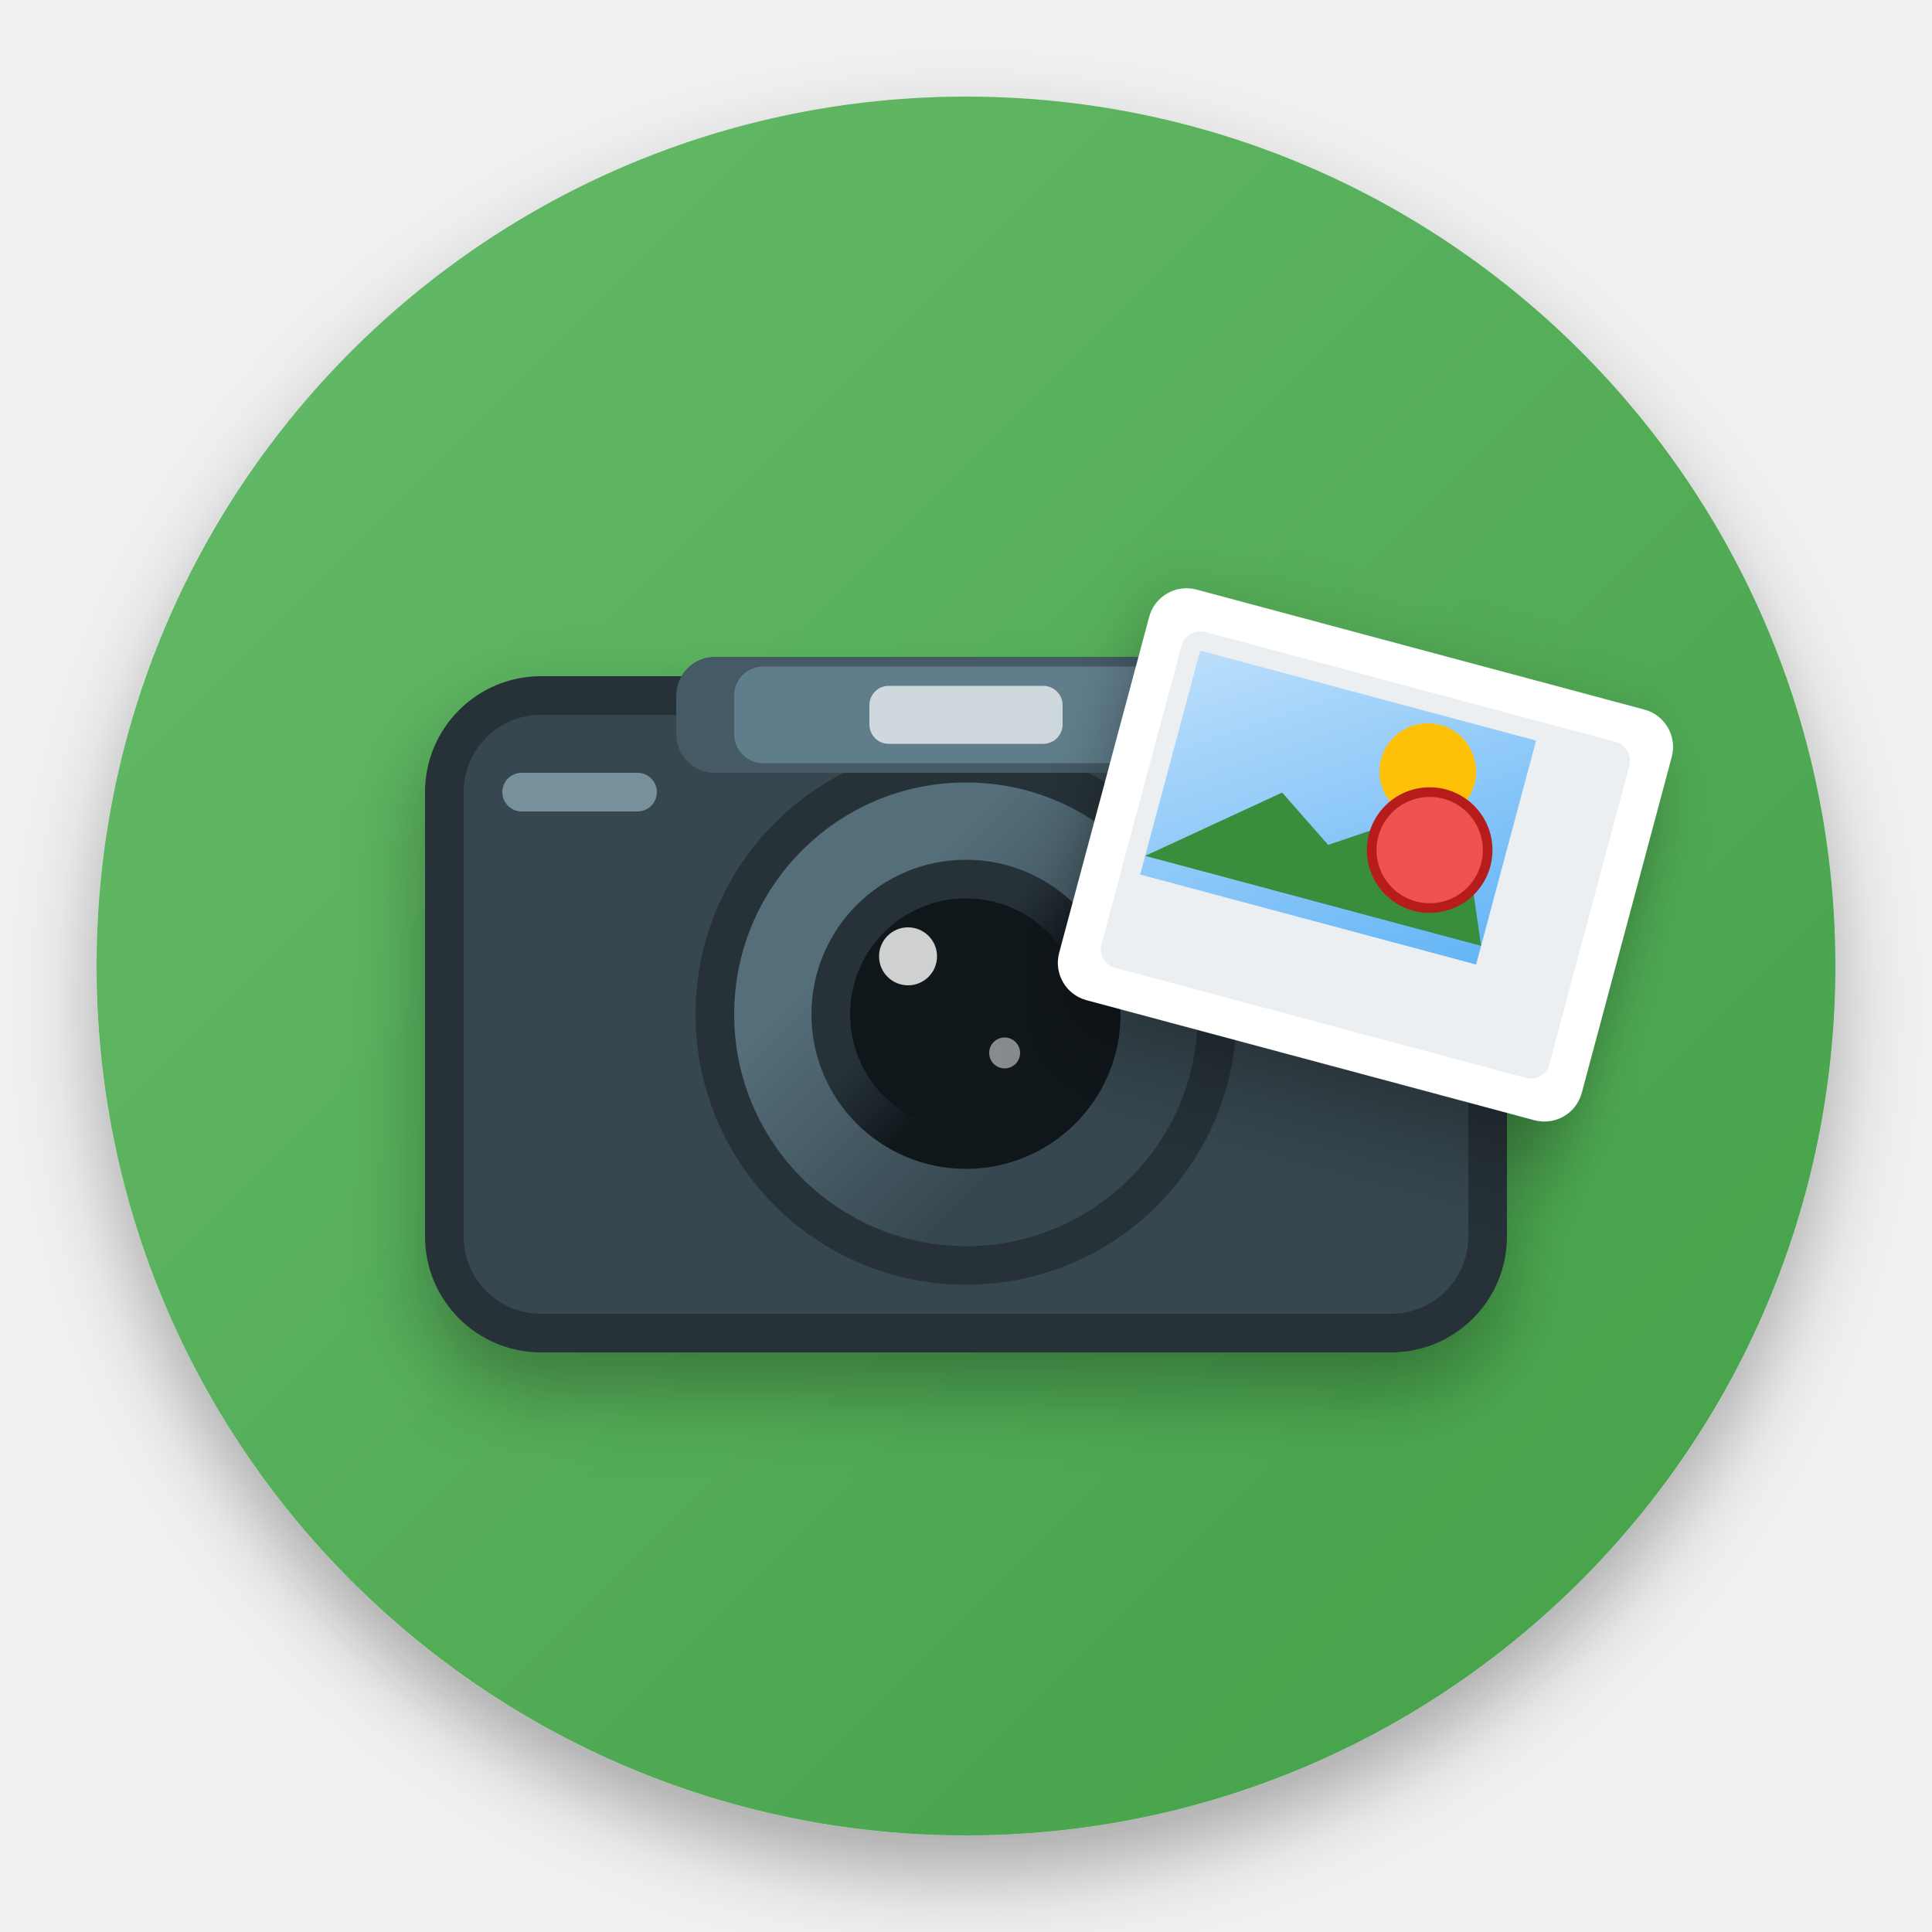
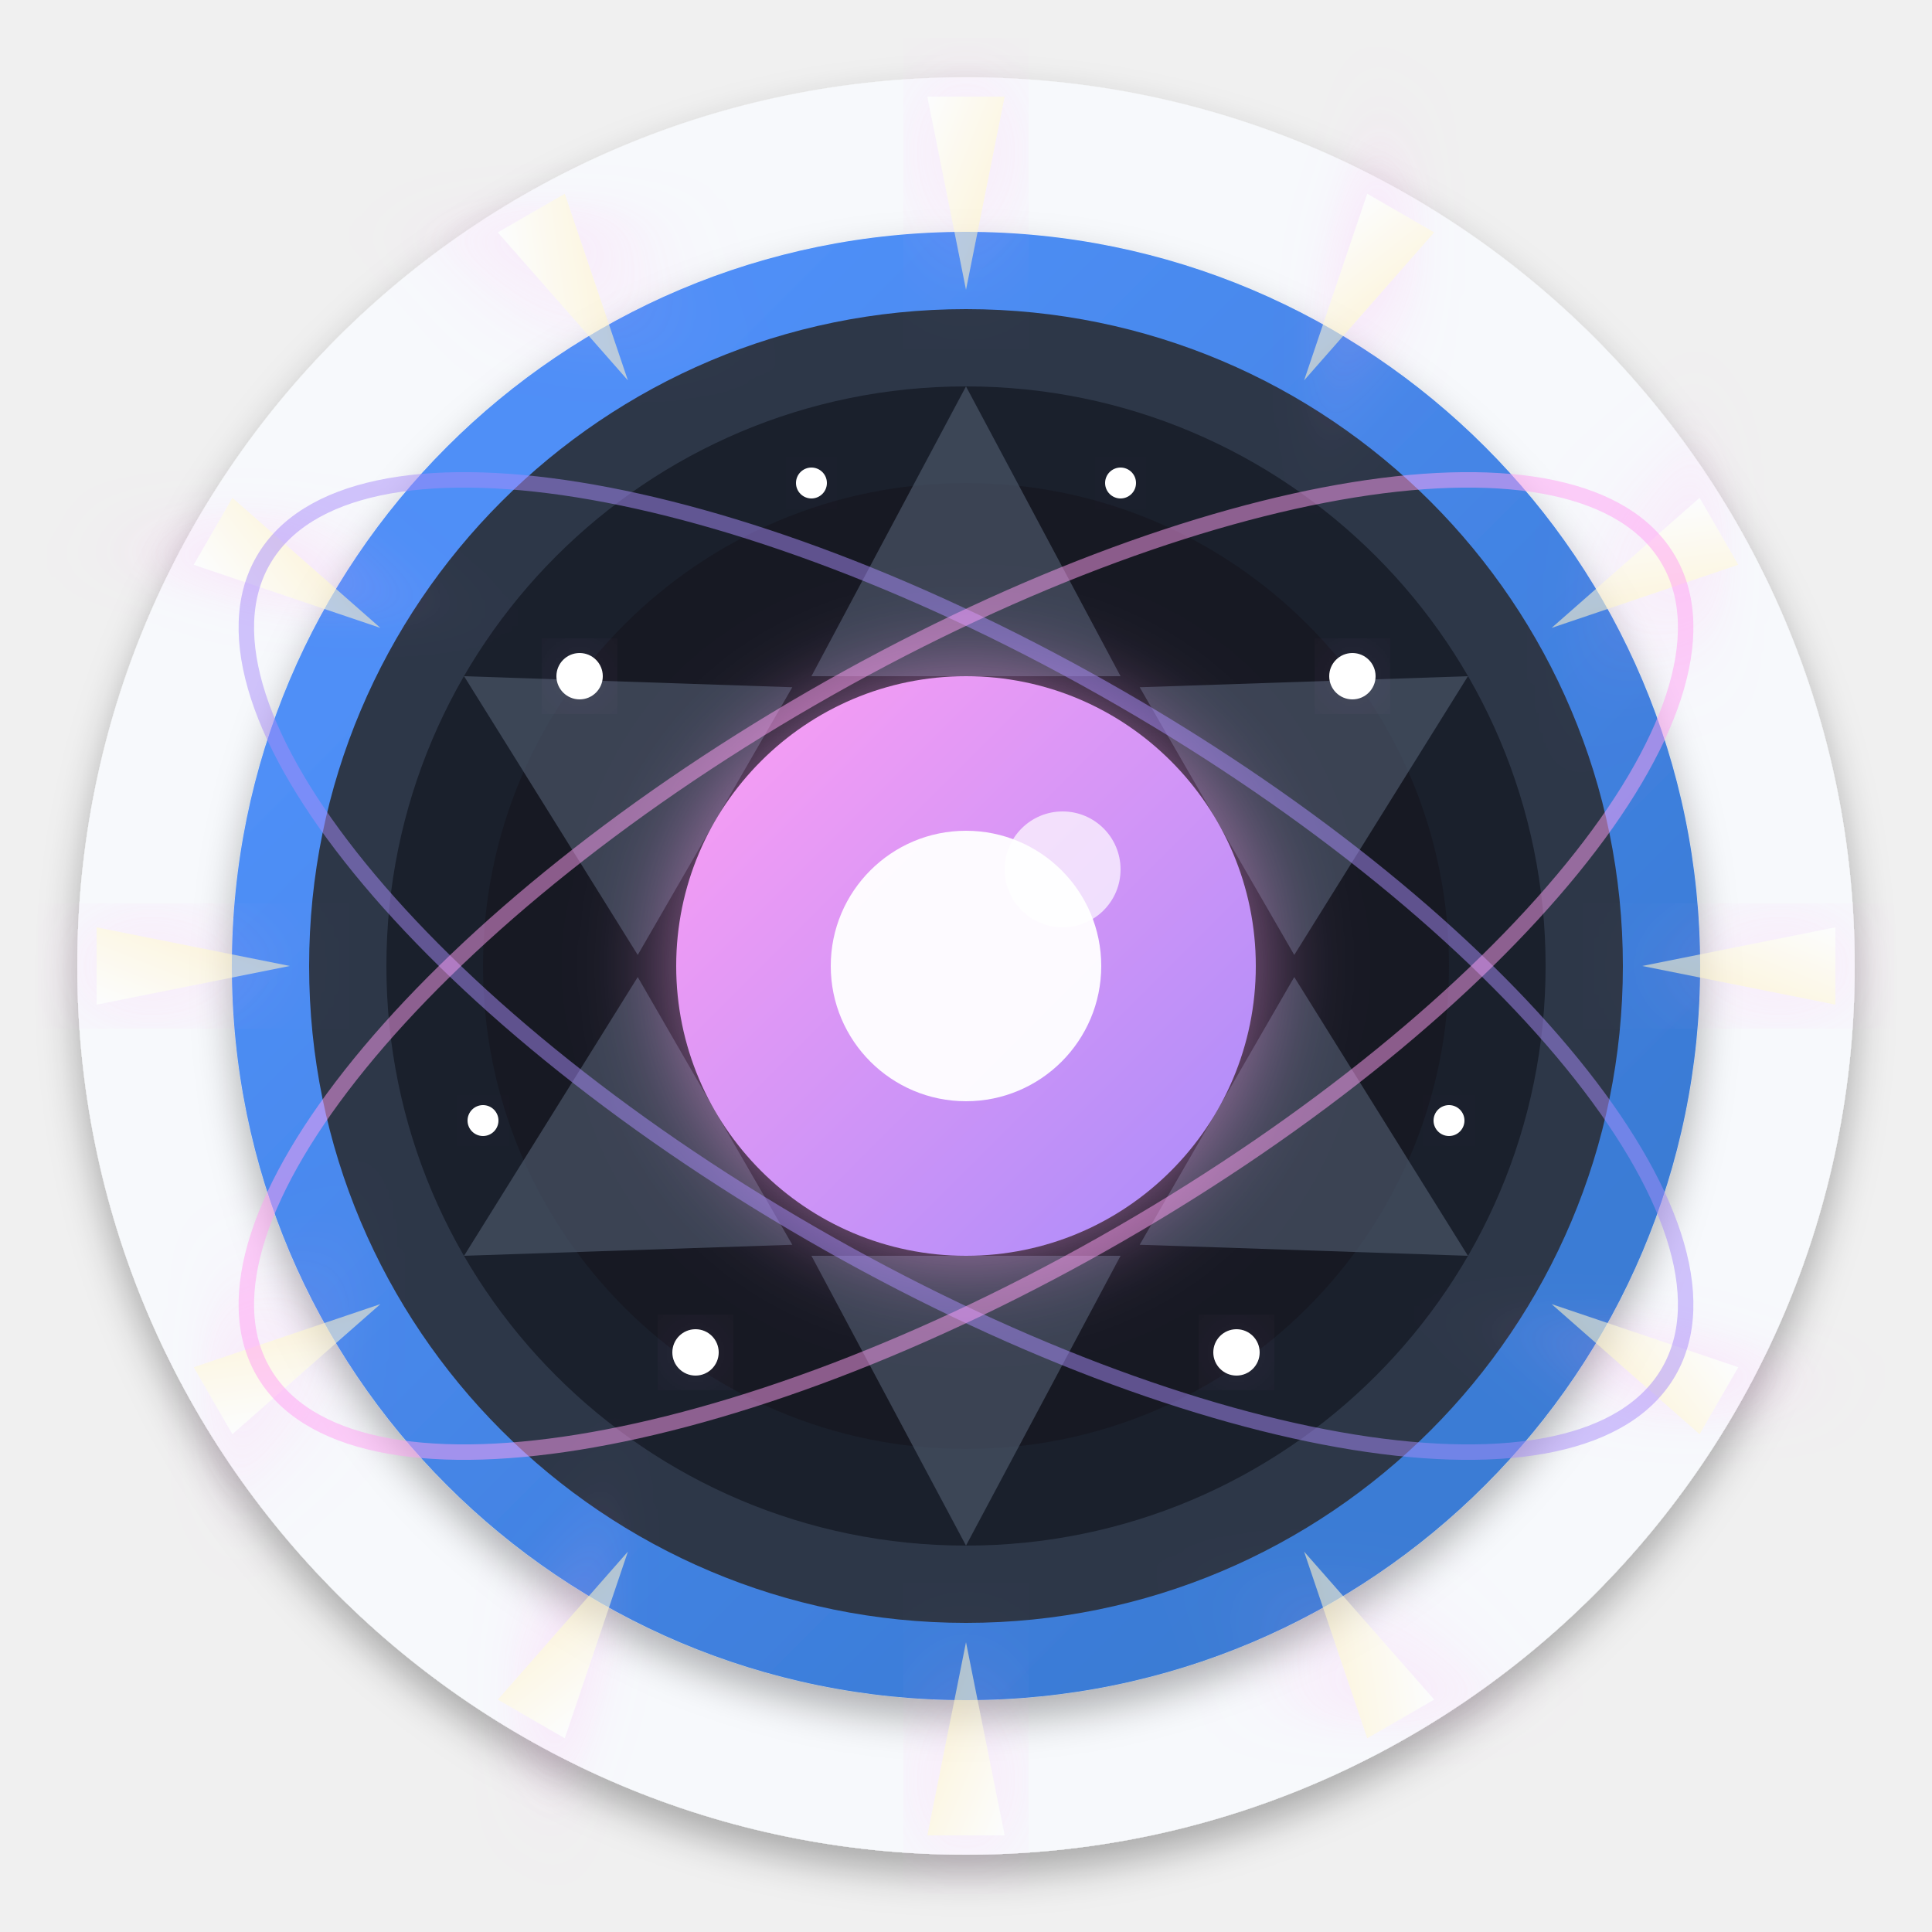
<svg xmlns="http://www.w3.org/2000/svg" viewBox="0 0 100 100" width="40" height="40">
  <defs>
-     <linearGradient id="bgGradient" x1="0%" y1="0%" x2="100%" y2="100%">
-       <stop offset="0%" stop-color="#66BB6A" />
-       <stop offset="100%" stop-color="#43A047" />
+     <linearGradient id="glowGradient" x1="0%" y1="0%" x2="100%" y2="100%">
+       <stop offset="0%" stop-color="#FF9FF3" />
+       <stop offset="100%" stop-color="#A78BFA" />
    </linearGradient>
-     <linearGradient id="lensGradient" x1="30%" y1="30%" x2="70%" y2="70%">
-       <stop offset="0%" stop-color="#546E7A" />
-       <stop offset="100%" stop-color="#37474F" />
+     <linearGradient id="lensGradient" x1="20%" y1="20%" x2="80%" y2="80%">
+       <stop offset="0%" stop-color="#4F8FF7" />
+       <stop offset="100%" stop-color="#3A7BD5" />
    </linearGradient>
-     <linearGradient id="innerLensGradient" x1="40%" y1="40%" x2="60%" y2="60%">
-       <stop offset="0%" stop-color="#263238" />
-       <stop offset="100%" stop-color="#10171B" />
+     <linearGradient id="rayGradient" x1="0%" y1="0%" x2="100%" y2="100%">
+       <stop offset="0%" stop-color="#FFFFFF" />
+       <stop offset="100%" stop-color="#FFECB3" />
    </linearGradient>
-     <linearGradient id="photoGradient" x1="0%" y1="0%" x2="100%" y2="100%">
-       <stop offset="0%" stop-color="#BBDEFB" />
-       <stop offset="100%" stop-color="#64B5F6" />
-     </linearGradient>
-     <filter id="shadow" x="-20%" y="-20%" width="140%" height="140%">
-       <feDropShadow dx="0" dy="2" stdDeviation="2" flood-opacity="0.3" />
+     <filter id="glow" x="-30%" y="-30%" width="160%" height="160%">
+       <feGaussianBlur stdDeviation="2.5" result="blur" />
+       <feFlood flood-color="#FF9FF3" flood-opacity="0.6" />
+       <feComposite in2="blur" operator="in" />
+       <feComposite in="SourceGraphic" />
+     </filter>
+     <filter id="softShadow" x="-10%" y="-10%" width="120%" height="120%">
+       <feDropShadow dx="0" dy="1" stdDeviation="1" flood-opacity="0.3" />
    </filter>
  </defs>
-   <circle cx="50" cy="50" r="45" fill="url(#bgGradient)" filter="url(#shadow)" />
-   <rect x="22" y="35" width="56" height="35" rx="6" ry="6" fill="#263238" filter="url(#shadow)" />
-   <rect x="24" y="37" width="52" height="31" rx="4" ry="4" fill="#37474F" />
-   <rect x="26" y="40" width="8" height="2" rx="1" fill="#78909C" />
-   <rect x="66" y="40" width="6" height="2" rx="1" fill="#78909C" />
-   <circle cx="50" cy="52.5" r="14" fill="#263238" />
-   <circle cx="50" cy="52.5" r="12" fill="url(#lensGradient)" />
-   <circle cx="50" cy="52.5" r="8" fill="url(#innerLensGradient)" />
-   <circle cx="50" cy="52.5" r="6" fill="#10171B" />
-   <circle cx="47" cy="49.5" r="1.5" fill="#FFFFFF" opacity="0.8" />
-   <circle cx="52" cy="54.5" r="0.8" fill="#FFFFFF" opacity="0.5" />
-   <rect x="35" y="34" width="30" height="6" rx="2" ry="2" fill="#455A64" />
-   <rect x="38" y="34.5" width="24" height="5" rx="1.5" ry="1.5" fill="#607D8B" />
-   <rect x="45" y="35.5" width="10" height="3" rx="1" ry="1" fill="#CFD8DC" />
-   <rect x="60" y="30" width="28" height="22" rx="2" ry="2" fill="#FFFFFF" transform="rotate(15, 60, 30)" filter="url(#shadow)" />
-   <rect x="62" y="32" width="24" height="18" rx="1" ry="1" fill="#ECEFF1" transform="rotate(15, 60, 30)" />
-   <rect x="63" y="33" width="18" height="12" fill="url(#photoGradient)" transform="rotate(15, 60, 30)" />
-   <circle cx="76" cy="36" r="2.5" fill="#FFC107" transform="rotate(15, 60, 30)" />
-   <polygon points="63,44 69,39 72,41 78,37 81,44" fill="#388E3C" transform="rotate(15, 60, 30)" />
-   <circle cx="74" cy="44" r="3" fill="#EF5350" stroke="#B71C1C" stroke-width="0.5" />
+   <circle cx="50" cy="50" r="46" fill="#F7F9FC" filter="url(#softShadow)" />
+   <circle cx="50" cy="50" r="38" fill="url(#lensGradient)" filter="url(#softShadow)" />
+   <circle cx="50" cy="50" r="34" fill="#2D3748" />
+   <circle cx="50" cy="50" r="30" fill="#1A202C" />
+   <circle cx="50" cy="50" r="25" fill="#171923" />
+   <path d="M50,20 L58,35 L42,35 Z" fill="#4A5568" opacity="0.7" />
+   <path d="M50,20 L58,35 L42,35 Z" fill="#4A5568" opacity="0.7" transform="rotate(60, 50, 50)" />
+   <path d="M50,20 L58,35 L42,35 Z" fill="#4A5568" opacity="0.7" transform="rotate(120, 50, 50)" />
+   <path d="M50,20 L58,35 L42,35 Z" fill="#4A5568" opacity="0.7" transform="rotate(180, 50, 50)" />
+   <path d="M50,20 L58,35 L42,35 Z" fill="#4A5568" opacity="0.7" transform="rotate(240, 50, 50)" />
+   <path d="M50,20 L58,35 L42,35 Z" fill="#4A5568" opacity="0.7" transform="rotate(300, 50, 50)" />
+   <circle cx="50" cy="50" r="15" fill="url(#glowGradient)" filter="url(#glow)" />
+   <circle cx="50" cy="50" r="7" fill="#FFFFFF" opacity="0.95" />
+   <circle cx="55" cy="45" r="3" fill="#FFFFFF" opacity="0.7" />
+   <g opacity="0.6">
+     <path d="M50,15 L52,5 L48,5 Z" fill="url(#rayGradient)" filter="url(#glow)" />
+     <path d="M50,15 L52,5 L48,5 Z" fill="url(#rayGradient)" filter="url(#glow)" transform="rotate(30, 50, 50)" />
+     <path d="M50,15 L52,5 L48,5 Z" fill="url(#rayGradient)" filter="url(#glow)" transform="rotate(60, 50, 50)" />
+     <path d="M50,15 L52,5 L48,5 Z" fill="url(#rayGradient)" filter="url(#glow)" transform="rotate(90, 50, 50)" />
+     <path d="M50,15 L52,5 L48,5 Z" fill="url(#rayGradient)" filter="url(#glow)" transform="rotate(120, 50, 50)" />
+     <path d="M50,15 L52,5 L48,5 Z" fill="url(#rayGradient)" filter="url(#glow)" transform="rotate(150, 50, 50)" />
+     <path d="M50,15 L52,5 L48,5 Z" fill="url(#rayGradient)" filter="url(#glow)" transform="rotate(180, 50, 50)" />
+     <path d="M50,15 L52,5 L48,5 Z" fill="url(#rayGradient)" filter="url(#glow)" transform="rotate(210, 50, 50)" />
+     <path d="M50,15 L52,5 L48,5 Z" fill="url(#rayGradient)" filter="url(#glow)" transform="rotate(240, 50, 50)" />
+     <path d="M50,15 L52,5 L48,5 Z" fill="url(#rayGradient)" filter="url(#glow)" transform="rotate(270, 50, 50)" />
+     <path d="M50,15 L52,5 L48,5 Z" fill="url(#rayGradient)" filter="url(#glow)" transform="rotate(300, 50, 50)" />
+     <path d="M50,15 L52,5 L48,5 Z" fill="url(#rayGradient)" filter="url(#glow)" transform="rotate(330, 50, 50)" />
+   </g>
+   <ellipse cx="50" cy="50" rx="42" ry="16" fill="none" stroke="#A78BFA" stroke-width="0.8" opacity="0.5" transform="rotate(30, 50, 50)" />
+   <ellipse cx="50" cy="50" rx="42" ry="16" fill="none" stroke="#FF9FF3" stroke-width="0.8" opacity="0.5" transform="rotate(-30, 50, 50)" />
+   <circle cx="30" cy="35" r="1.2" fill="#FFFFFF" filter="url(#glow)" />
+   <circle cx="70" cy="35" r="1.2" fill="#FFFFFF" filter="url(#glow)" />
+   <circle cx="36" cy="70" r="1.2" fill="#FFFFFF" filter="url(#glow)" />
+   <circle cx="64" cy="70" r="1.2" fill="#FFFFFF" filter="url(#glow)" />
+   <circle cx="42" cy="25" r="0.8" fill="#FFFFFF" filter="url(#glow)" />
+   <circle cx="58" cy="25" r="0.8" fill="#FFFFFF" filter="url(#glow)" />
+   <circle cx="25" cy="58" r="0.8" fill="#FFFFFF" filter="url(#glow)" />
+   <circle cx="75" cy="58" r="0.8" fill="#FFFFFF" filter="url(#glow)" />
</svg>
